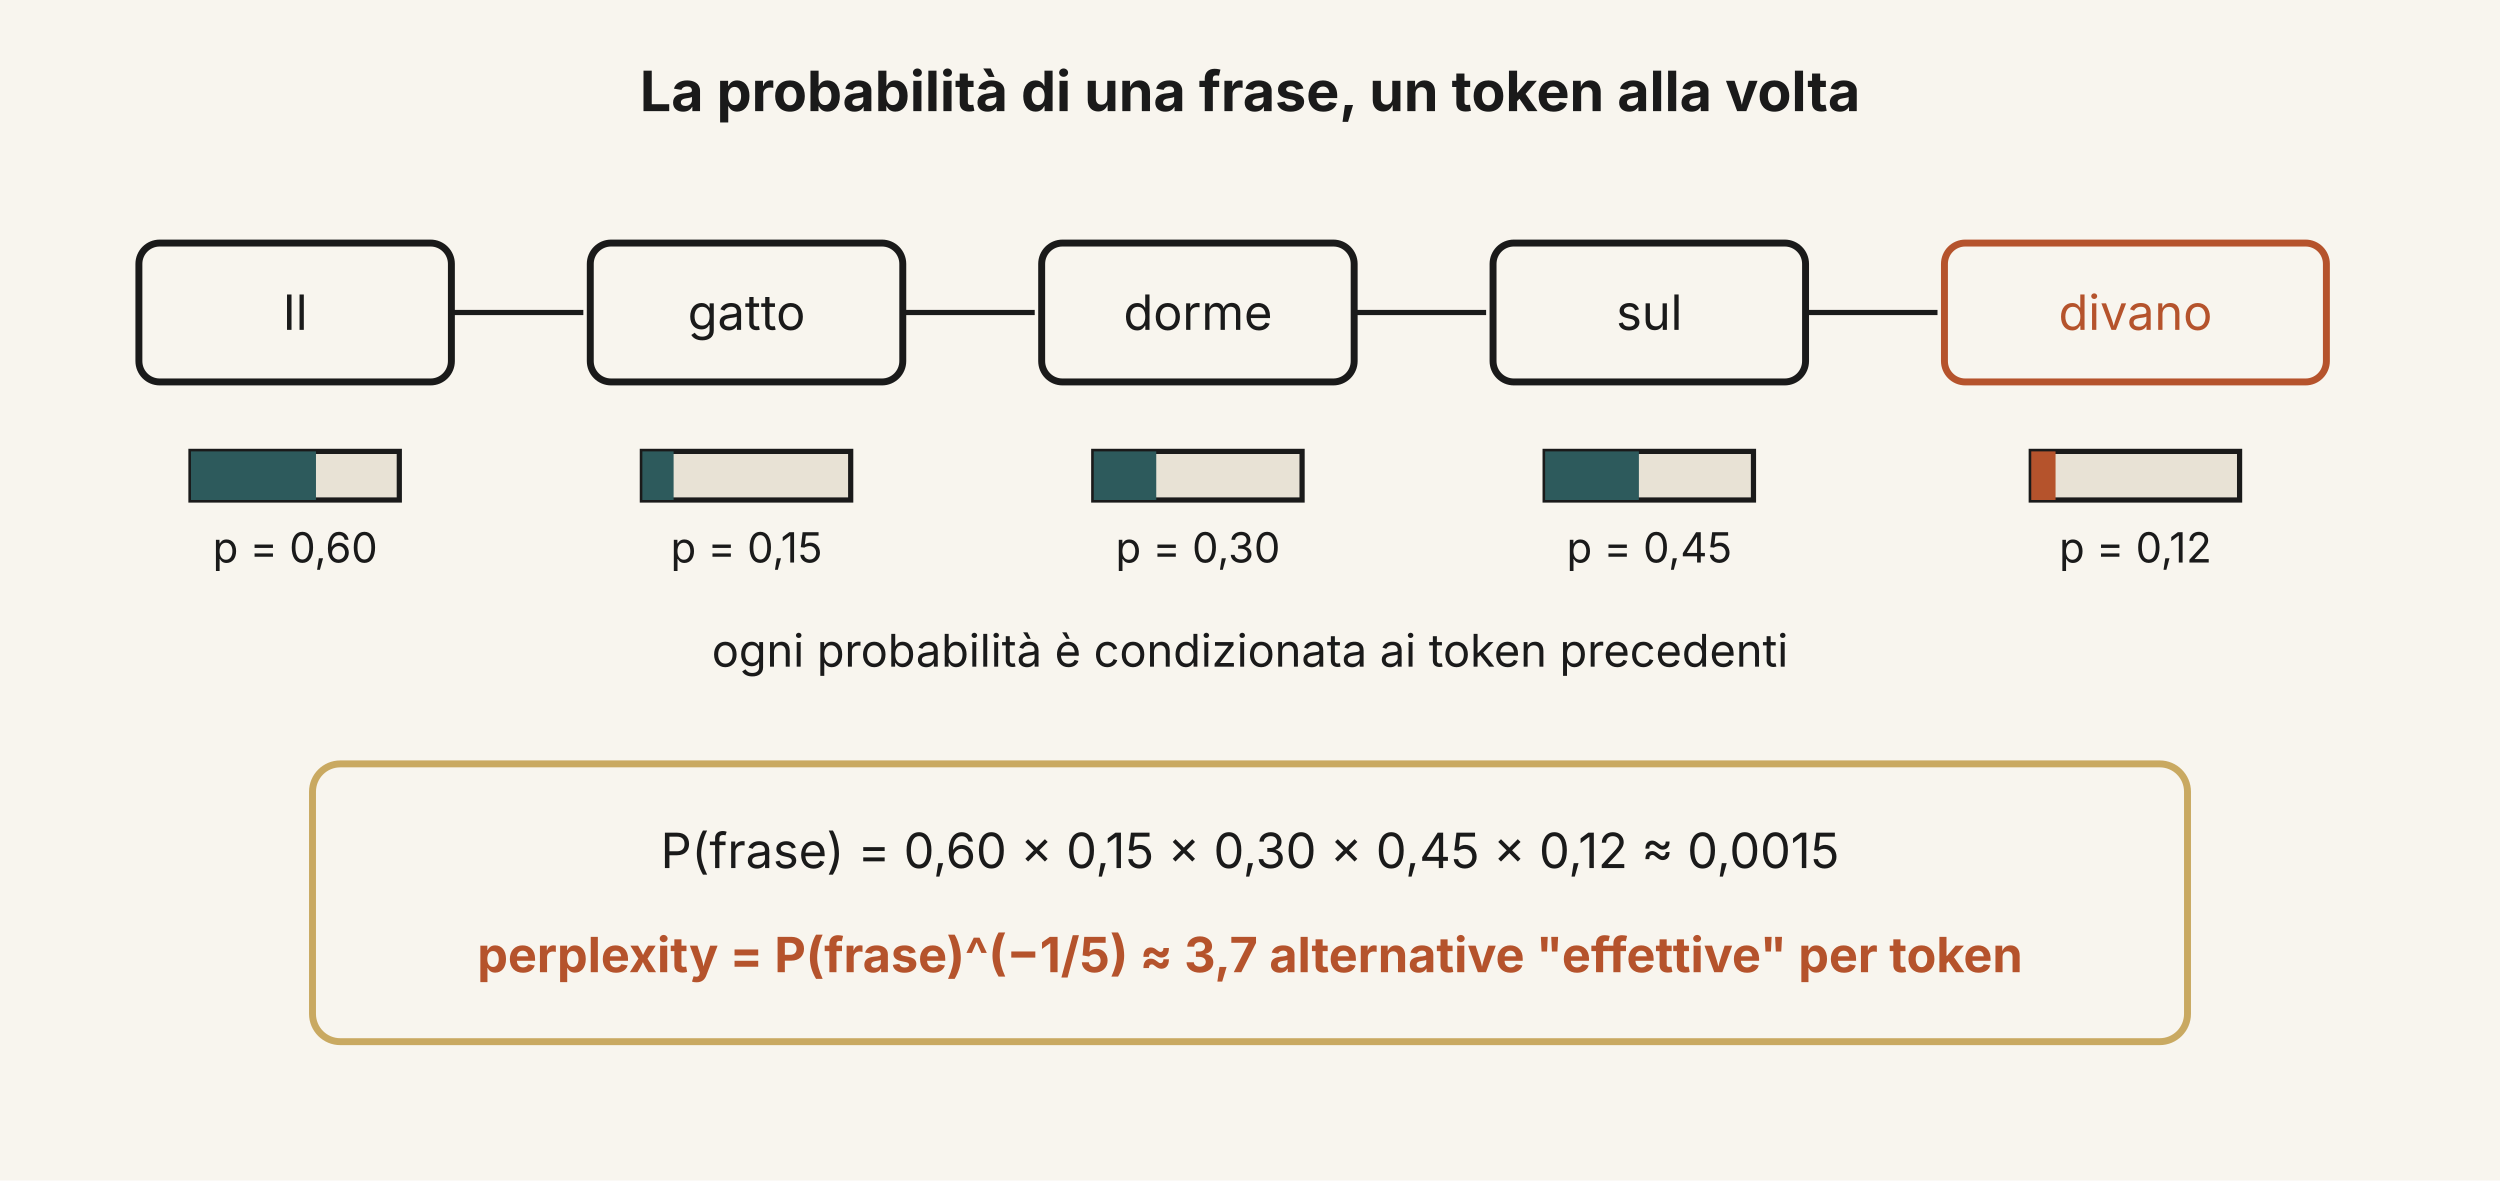
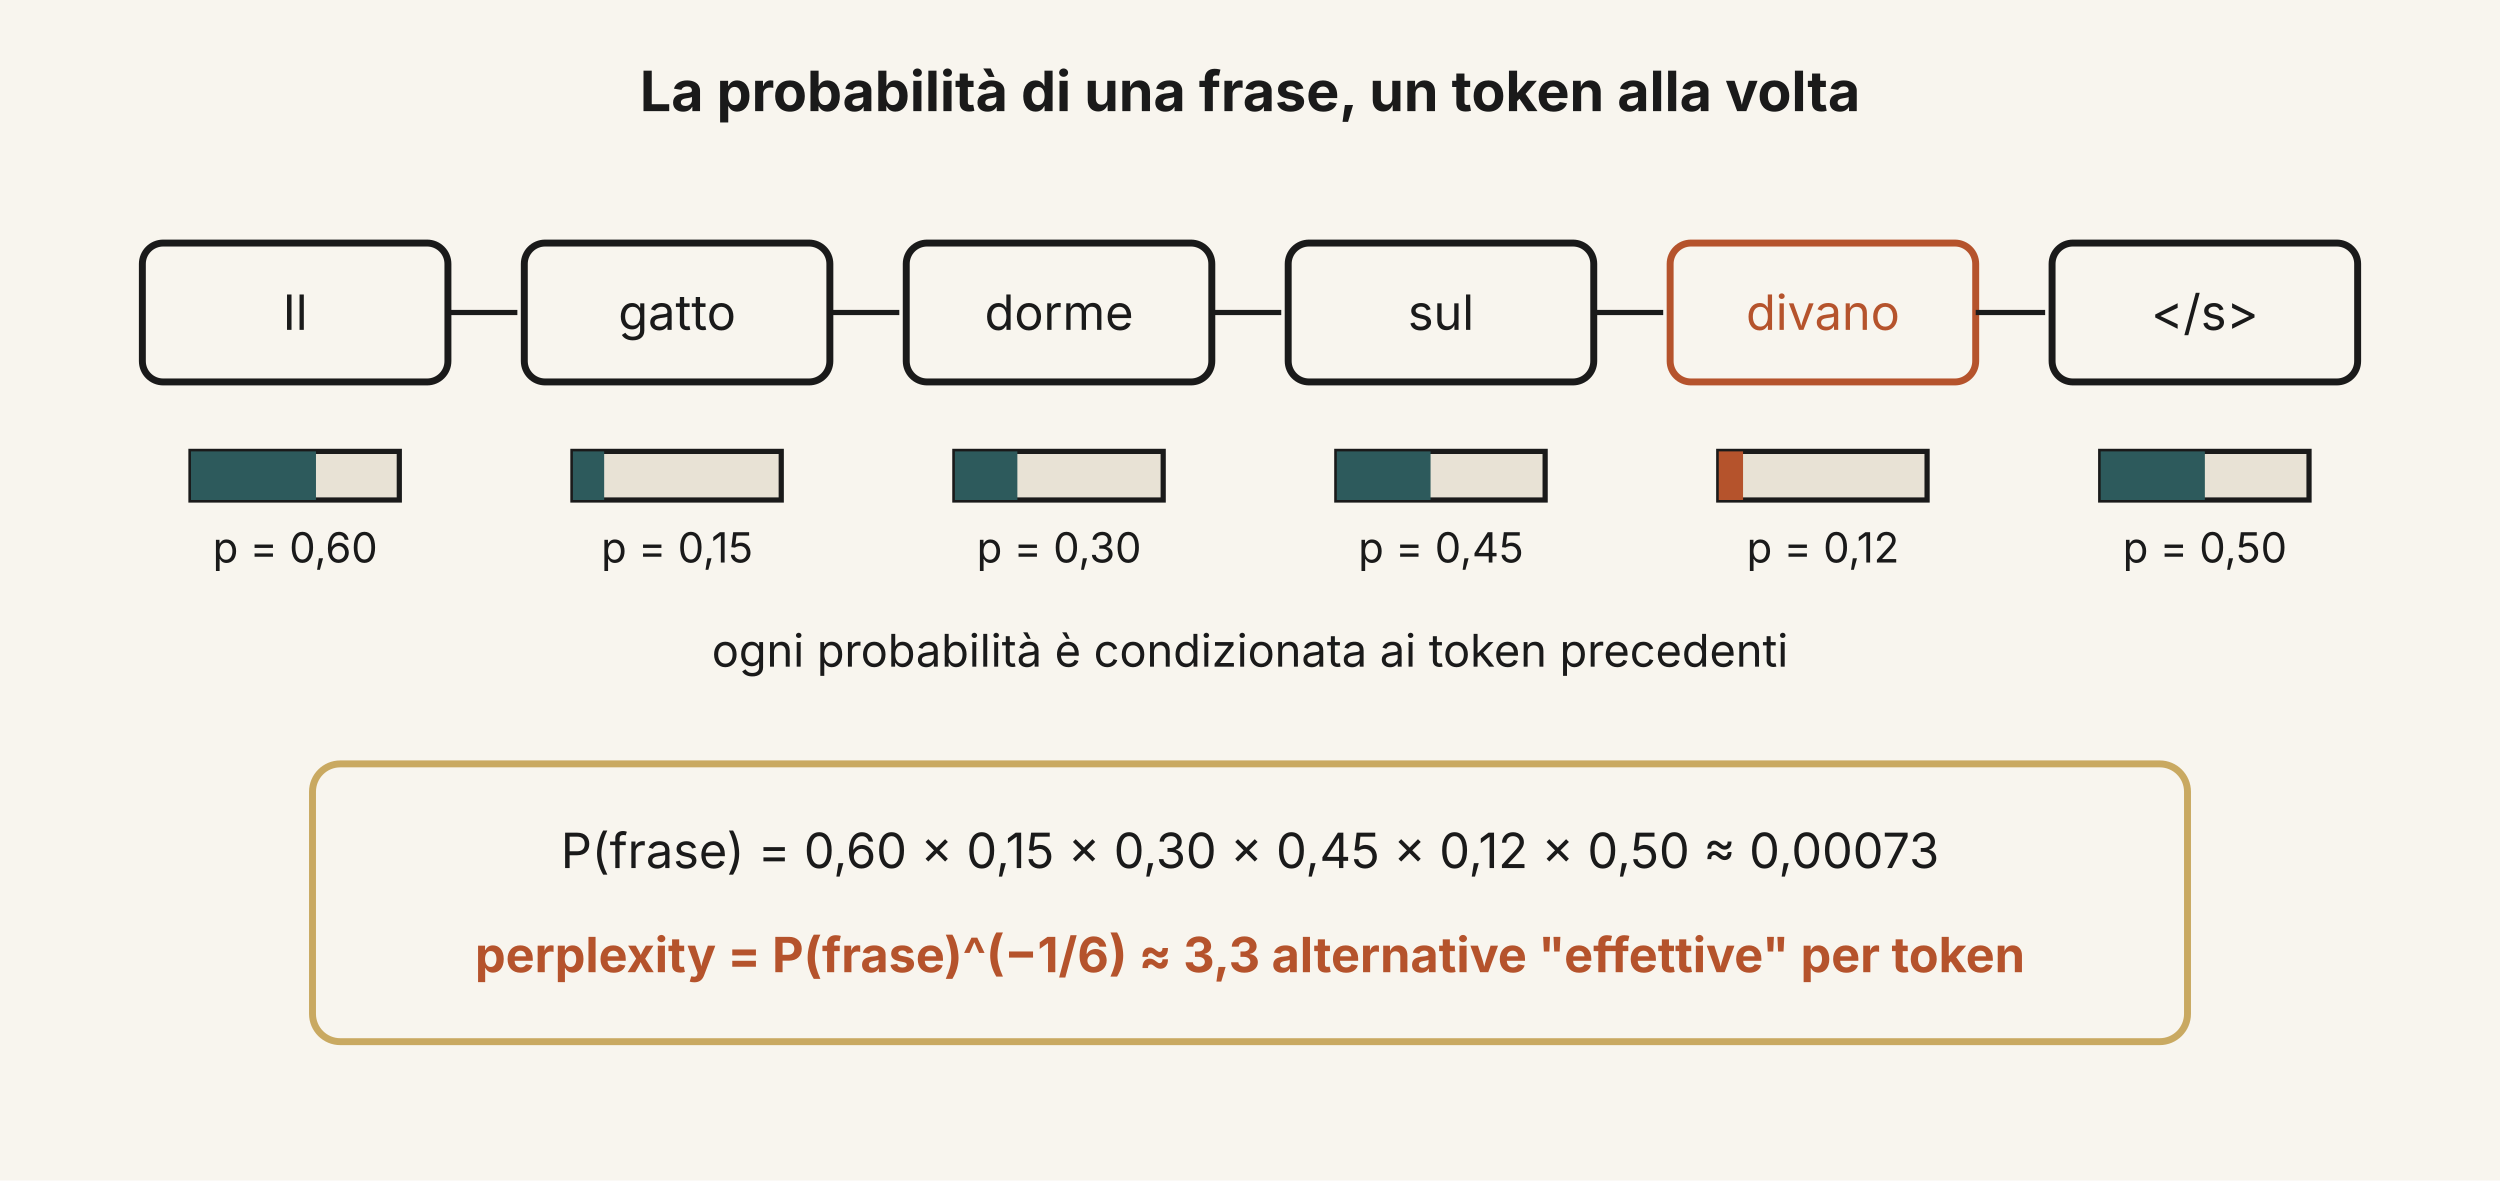
<svg xmlns="http://www.w3.org/2000/svg" viewBox="0 0 720 340" width="100%" role="img" aria-label="Schema: probabilità della frase token per token">
  <rect x="0" y="0" width="720" height="340" fill="#F8F5EE" />
  <text x="360" y="32" text-anchor="middle" font-family="Inter, system-ui, sans-serif" font-size="16" font-weight="bold" fill="#1A1A1A">La probabilità di una frase, un token alla volta</text>
  <g font-family="Inter, system-ui, sans-serif" font-size="14">
-     <rect x="40" y="70" width="90" height="40" fill="#F8F5EE" stroke="#1A1A1A" stroke-width="2" rx="6" />
+     <rect x="41" y="70" width="88" height="40" fill="#F8F5EE" stroke="#1A1A1A" stroke-width="2" rx="6" />
    <text x="85" y="95" text-anchor="middle" fill="#1A1A1A">Il</text>
-     <rect x="170" y="70" width="90" height="40" fill="#F8F5EE" stroke="#1A1A1A" stroke-width="2" rx="6" />
-     <text x="215" y="95" text-anchor="middle" fill="#1A1A1A">gatto</text>
-     <rect x="300" y="70" width="90" height="40" fill="#F8F5EE" stroke="#1A1A1A" stroke-width="2" rx="6" />
-     <text x="345" y="95" text-anchor="middle" fill="#1A1A1A">dorme</text>
-     <rect x="430" y="70" width="90" height="40" fill="#F8F5EE" stroke="#1A1A1A" stroke-width="2" rx="6" />
-     <text x="475" y="95" text-anchor="middle" fill="#1A1A1A">sul</text>
-     <rect x="560" y="70" width="110" height="40" fill="#F8F5EE" stroke="#B5532C" stroke-width="2" rx="6" />
-     <text x="615" y="95" text-anchor="middle" fill="#B5532C">divano</text>
+     <rect x="151" y="70" width="88" height="40" fill="#F8F5EE" stroke="#1A1A1A" stroke-width="2" rx="6" />
+     <text x="195" y="95" text-anchor="middle" fill="#1A1A1A">gatto</text>
+     <rect x="261" y="70" width="88" height="40" fill="#F8F5EE" stroke="#1A1A1A" stroke-width="2" rx="6" />
+     <text x="305" y="95" text-anchor="middle" fill="#1A1A1A">dorme</text>
+     <rect x="371" y="70" width="88" height="40" fill="#F8F5EE" stroke="#1A1A1A" stroke-width="2" rx="6" />
+     <text x="415" y="95" text-anchor="middle" fill="#1A1A1A">sul</text>
+     <rect x="481" y="70" width="88" height="40" fill="#F8F5EE" stroke="#B5532C" stroke-width="2" rx="6" />
+     <text x="525" y="95" text-anchor="middle" fill="#B5532C">divano</text>
+     <rect x="591" y="70" width="88" height="40" fill="#F8F5EE" stroke="#1A1A1A" stroke-width="2" rx="6" />
+     <text x="635" y="95" text-anchor="middle" fill="#1A1A1A">&lt;/s&gt;</text>
  </g>
  <g stroke="#1A1A1A" stroke-width="1.5">
-     <line x1="130" y1="90" x2="168" y2="90" />
-     <line x1="260" y1="90" x2="298" y2="90" />
-     <line x1="390" y1="90" x2="428" y2="90" />
-     <line x1="520" y1="90" x2="558" y2="90" />
+     <line x1="129" y1="90" x2="149" y2="90" />
+     <line x1="239" y1="90" x2="259" y2="90" />
+     <line x1="349" y1="90" x2="369" y2="90" />
+     <line x1="459" y1="90" x2="479" y2="90" />
+     <line x1="569" y1="90" x2="589" y2="90" />
  </g>
  <g font-family="Inter, system-ui, sans-serif" font-size="12">
    <rect x="55" y="130" width="60" height="14" fill="#E8E2D5" stroke="#1A1A1A" stroke-width="1.5" />
    <rect x="55" y="130" width="36" height="14" fill="#2D5A5C" />
    <text x="85" y="162" text-anchor="middle" fill="#1A1A1A">p = 0,60</text>
-     <rect x="185" y="130" width="60" height="14" fill="#E8E2D5" stroke="#1A1A1A" stroke-width="1.5" />
-     <rect x="185" y="130" width="9" height="14" fill="#2D5A5C" />
-     <text x="215" y="162" text-anchor="middle" fill="#1A1A1A">p = 0,15</text>
-     <rect x="315" y="130" width="60" height="14" fill="#E8E2D5" stroke="#1A1A1A" stroke-width="1.5" />
-     <rect x="315" y="130" width="18" height="14" fill="#2D5A5C" />
-     <text x="345" y="162" text-anchor="middle" fill="#1A1A1A">p = 0,30</text>
-     <rect x="445" y="130" width="60" height="14" fill="#E8E2D5" stroke="#1A1A1A" stroke-width="1.5" />
-     <rect x="445" y="130" width="27" height="14" fill="#2D5A5C" />
-     <text x="475" y="162" text-anchor="middle" fill="#1A1A1A">p = 0,45</text>
-     <rect x="585" y="130" width="60" height="14" fill="#E8E2D5" stroke="#1A1A1A" stroke-width="1.5" />
-     <rect x="585" y="130" width="7" height="14" fill="#B5532C" />
-     <text x="615" y="162" text-anchor="middle" fill="#1A1A1A">p = 0,12</text>
+     <rect x="165" y="130" width="60" height="14" fill="#E8E2D5" stroke="#1A1A1A" stroke-width="1.5" />
+     <rect x="165" y="130" width="9" height="14" fill="#2D5A5C" />
+     <text x="195" y="162" text-anchor="middle" fill="#1A1A1A">p = 0,15</text>
+     <rect x="275" y="130" width="60" height="14" fill="#E8E2D5" stroke="#1A1A1A" stroke-width="1.5" />
+     <rect x="275" y="130" width="18" height="14" fill="#2D5A5C" />
+     <text x="305" y="162" text-anchor="middle" fill="#1A1A1A">p = 0,30</text>
+     <rect x="385" y="130" width="60" height="14" fill="#E8E2D5" stroke="#1A1A1A" stroke-width="1.5" />
+     <rect x="385" y="130" width="27" height="14" fill="#2D5A5C" />
+     <text x="415" y="162" text-anchor="middle" fill="#1A1A1A">p = 0,45</text>
+     <rect x="495" y="130" width="60" height="14" fill="#E8E2D5" stroke="#1A1A1A" stroke-width="1.5" />
+     <rect x="495" y="130" width="7" height="14" fill="#B5532C" />
+     <text x="525" y="162" text-anchor="middle" fill="#1A1A1A">p = 0,12</text>
+     <rect x="605" y="130" width="60" height="14" fill="#E8E2D5" stroke="#1A1A1A" stroke-width="1.5" />
+     <rect x="605" y="130" width="30" height="14" fill="#2D5A5C" />
+     <text x="635" y="162" text-anchor="middle" fill="#1A1A1A">p = 0,50</text>
  </g>
  <text x="360" y="192" text-anchor="middle" font-family="Inter, system-ui, sans-serif" font-size="13" fill="#1A1A1A">ogni probabilità è condizionata ai token precedenti</text>
  <rect x="90" y="220" width="540" height="80" fill="#F8F5EE" stroke="#C9A961" stroke-width="2" rx="8" />
-   <text x="360" y="250" text-anchor="middle" font-family="Inter, system-ui, sans-serif" font-size="14" fill="#1A1A1A">P(frase) = 0,60 × 0,15 × 0,30 × 0,45 × 0,12 ≈ 0,0015</text>
-   <text x="360" y="280" text-anchor="middle" font-family="Inter, system-ui, sans-serif" font-size="14" font-weight="bold" fill="#B5532C">perplexity = P(frase)^(−1/5) ≈ 3,7 alternative "effettive" per token</text>
+   <text x="360" y="250" text-anchor="middle" font-family="Inter, system-ui, sans-serif" font-size="14" fill="#1A1A1A">P(frase) = 0,60 × 0,15 × 0,30 × 0,45 × 0,12 × 0,50 ≈ 0,00073</text>
+   <text x="360" y="280" text-anchor="middle" font-family="Inter, system-ui, sans-serif" font-size="14" font-weight="bold" fill="#B5532C">perplexity = P(frase)^(−1/6) ≈ 3,3 alternative "effettive" per token</text>
</svg>
